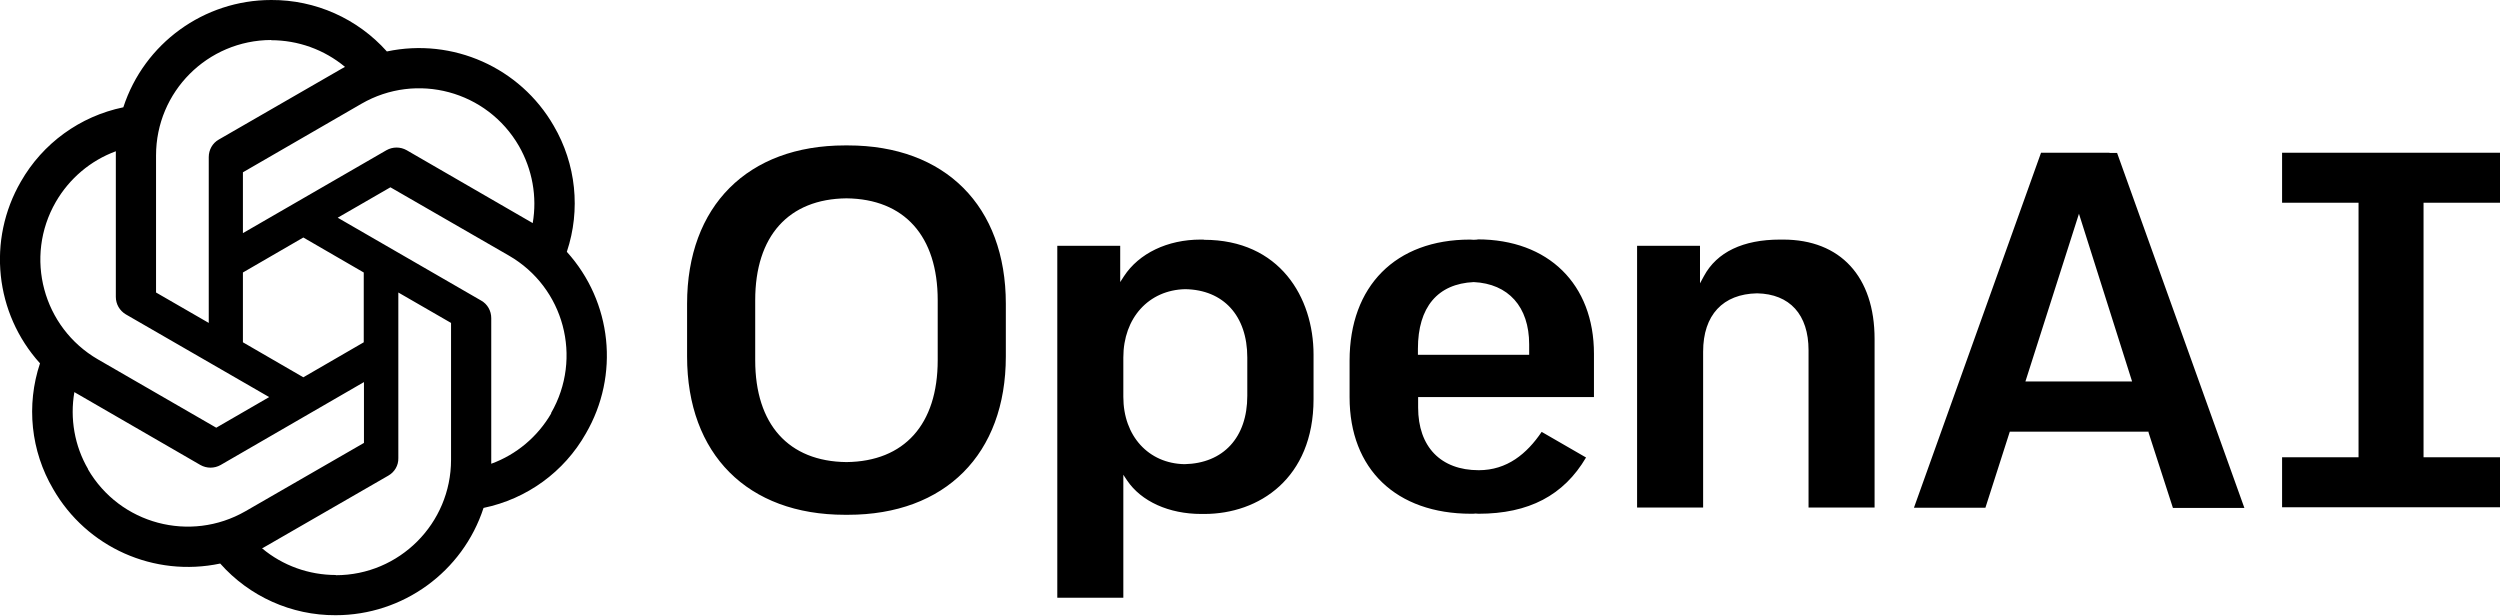
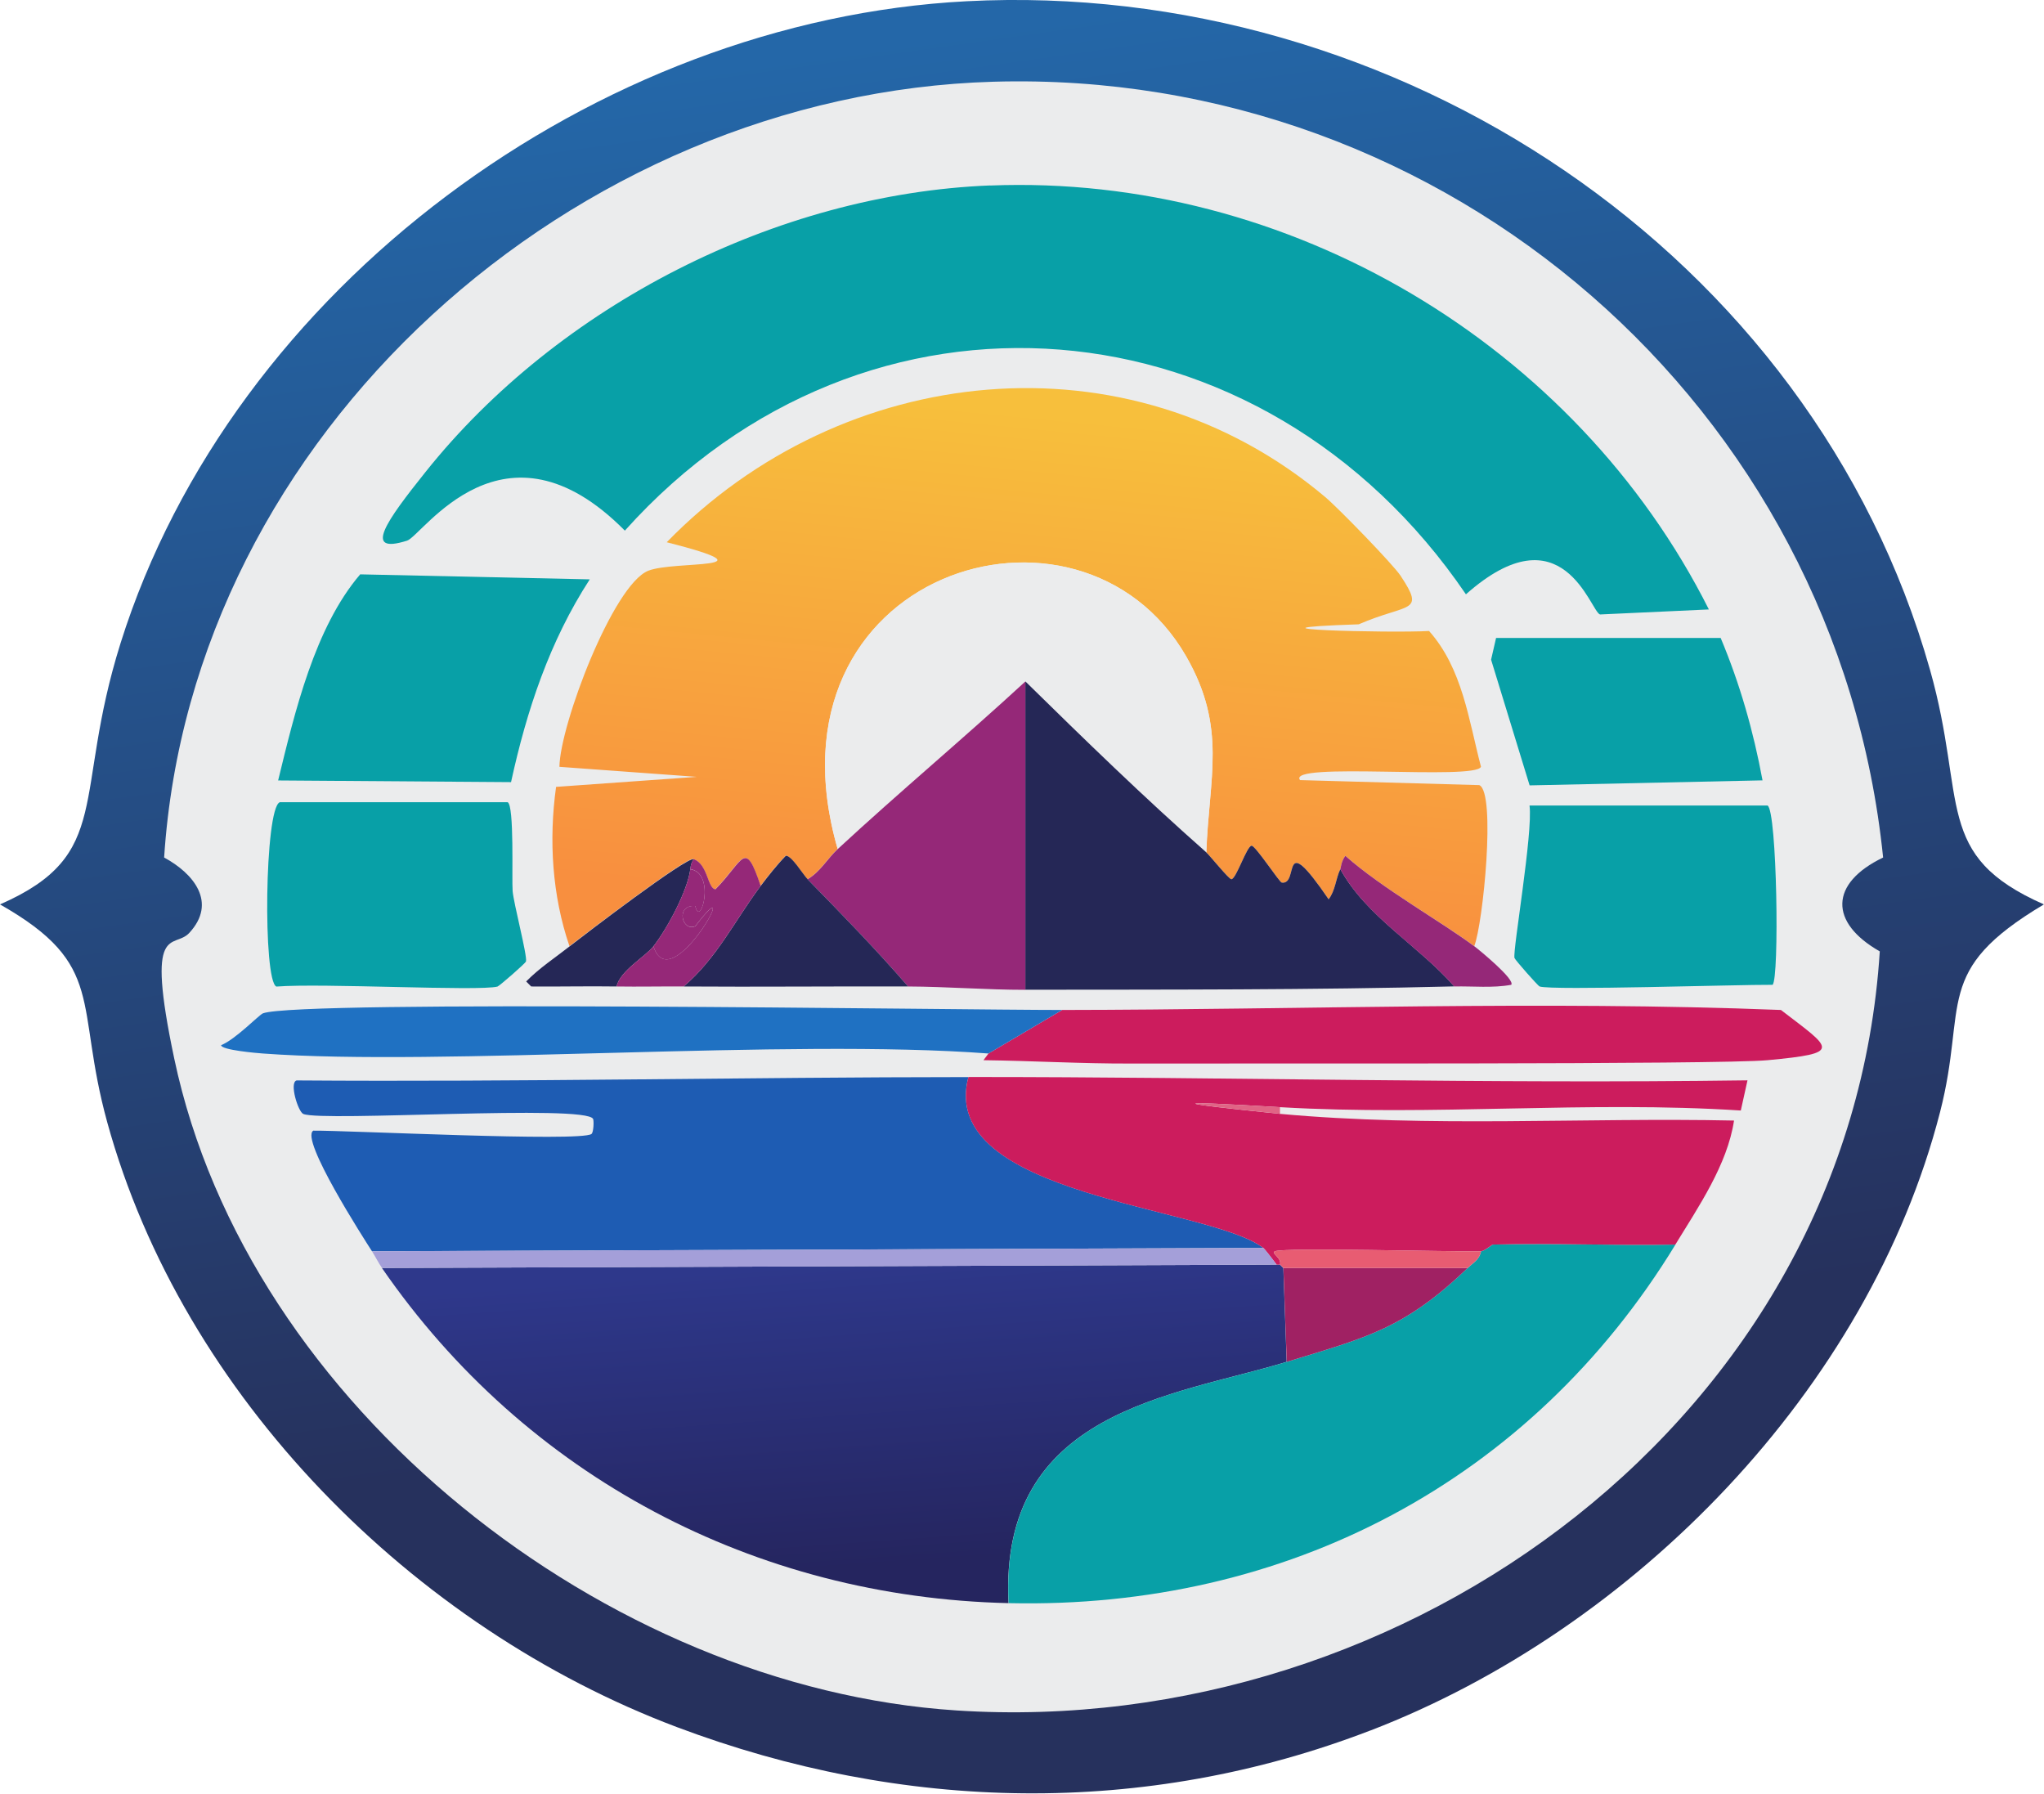
- <svg xmlns="http://www.w3.org/2000/svg" id="openai-horizontal" viewBox="0 0 120 29.53">
-   <path d="M40.7,6.98s-.05,0-.07,0c-.02,0-.05,0-.07,0-4.67,0-7.58,2.91-7.58,7.6v2.53c0,4.69,2.9,7.6,7.58,7.6,.02,0,.05,0,.07,0,.02,0,.05,0,.07,0,4.67,0,7.58-2.91,7.58-7.6v-2.53c0-4.69-2.91-7.6-7.58-7.6Zm4.31,10.31c0,3.08-1.6,4.86-4.38,4.89-2.78-.03-4.38-1.81-4.38-4.89v-2.88c0-3.08,1.6-4.86,4.38-4.89,2.78,.03,4.38,1.81,4.38,4.89v2.88Zm40.57-5.79s-.06,0-.09,0c-.02,0-.03,0-.05,0-1.77,0-3.03,.6-3.65,1.75l-.19,.35v-1.8h-3.02v12.56h3.17v-7.48c0-1.76,.95-2.77,2.59-2.8,1.57,.03,2.47,1.02,2.47,2.73v7.55h3.17v-8.09c0-2.99-1.64-4.77-4.39-4.77Zm34.42-1.77v-2.4h-10.46v2.4h3.67v12.22h-3.67v2.4h10.46v-2.4h-3.67V9.73h3.67Zm-18.75-2.4h0s-3.28,0-3.28,0l-6.1,17.04h3.43l1.17-3.65h6.66v.04s1.17,3.62,1.17,3.62h3.43l-6.11-17.04h-.36Zm-4.03,10.98l2.57-8.05,2.55,8.05h-5.12Zm-39.45-6.81s-.05,0-.07,0c-.03,0-.05,0-.07,0-1.59,0-2.96,.66-3.68,1.76l-.18,.28v-1.74h-3.02V28.69h3.17v-5.9l.18,.27c.68,1.01,2.01,1.61,3.56,1.61,.03,0,.05,0,.08,0,.02,0,.04,0,.07,0,2.61,0,5.24-1.7,5.24-5.51v-2.14c0-2.74-1.62-5.51-5.26-5.51Zm2.1,7.5c0,2-1.15,3.24-3.01,3.28-1.73-.03-2.94-1.35-2.94-3.23v-1.89c0-1.9,1.22-3.24,2.97-3.28,1.84,.03,2.98,1.28,2.98,3.28v1.84Zm11.05-7.5h0c-.06,0-.12,.01-.18,.01-.06,0-.12-.01-.18-.01h0c-3.57,0-5.78,2.23-5.78,5.81v1.76c0,3.45,2.24,5.59,5.83,5.59,.08,0,.15,0,.22-.01,.05,0,.09,.01,.14,.01,2.41,0,4.09-.88,5.16-2.7l-2.13-1.23c-.71,1.05-1.66,1.84-3.02,1.84-1.82,0-2.91-1.12-2.91-3.01v-.5h8.44v-2.08c0-3.34-2.19-5.49-5.59-5.49Zm-2.86,5.54v-.3c0-2,.95-3.12,2.68-3.2,1.66,.08,2.66,1.18,2.66,2.99v.5s-5.34,0-5.34,0Z" />
-   <path d="M27.21,12.08c.67-2.01,.44-4.21-.63-6.04-1.61-2.8-4.85-4.24-8.01-3.57C17.16,.89,15.14-.01,13.02,0c-3.23,0-6.1,2.08-7.1,5.15-2.08,.43-3.87,1.73-4.92,3.57-1.62,2.8-1.25,6.32,.92,8.72-.67,2.01-.44,4.21,.63,6.03,1.61,2.81,4.85,4.25,8.02,3.58,1.4,1.58,3.42,2.49,5.54,2.48,3.23,0,6.1-2.08,7.1-5.15,2.08-.43,3.87-1.73,4.91-3.57,1.63-2.8,1.26-6.32-.91-8.72Zm-2.3-5.07c.64,1.12,.88,2.43,.66,3.7-.04-.03-.12-.07-.17-.1l-5.88-3.4c-.3-.17-.67-.17-.97,0l-6.89,3.98v-2.92l5.69-3.29c2.65-1.53,6.03-.62,7.56,2.03Zm-13.25,6.07l2.9-1.68,2.9,1.68v3.35l-2.9,1.68-2.9-1.68v-3.35ZM13.01,1.93c1.3,0,2.55,.45,3.55,1.28-.04,.02-.12,.07-.18,.1l-5.88,3.39c-.3,.17-.48,.49-.48,.84v7.96l-2.53-1.46V7.46c0-3.06,2.47-5.53,5.53-5.54ZM2.68,9.69h0c.65-1.12,1.66-1.98,2.88-2.43v6.99c0,.35,.18,.66,.48,.84l6.88,3.97-2.54,1.47-5.68-3.28c-2.64-1.53-3.55-4.91-2.02-7.56Zm1.55,12.83h0c-.65-1.11-.88-2.43-.66-3.7,.04,.03,.12,.07,.17,.1l5.88,3.4c.3,.17,.67,.17,.97,0l6.88-3.98v2.92l-5.69,3.28c-2.65,1.52-6.03,.62-7.56-2.02Zm11.89,5.08c-1.29,0-2.55-.45-3.54-1.28,.04-.02,.13-.07,.18-.1l5.88-3.39c.3-.17,.49-.49,.48-.84v-7.95l2.53,1.46v6.57c0,3.06-2.48,5.54-5.53,5.54Zm10.34-7.76c-.65,1.12-1.67,1.98-2.88,2.42v-6.99c0-.35-.18-.67-.48-.84h0l-6.89-3.98,2.53-1.46,5.69,3.28c2.65,1.53,3.55,4.91,2.02,7.56Z" />
+ <svg xmlns="http://www.w3.org/2000/svg" id="Layer_2" viewBox="0 0 232.38 203.87">
+   <defs>
+     <style>
+       .cls-1 {
+         fill: #a02163;
+       }
+ 
+       .cls-2 {
+         fill: url(#linear-gradient-2);
+       }
+ 
+       .cls-3 {
+         fill: #08a0a7;
+       }
+ 
+       .cls-4 {
+         fill: #252756;
+       }
+ 
+       .cls-5 {
+         fill: #1f71c2;
+       }
+ 
+       .cls-6 {
+         fill: #a49fd9;
+       }
+ 
+       .cls-7 {
+         fill: url(#linear-gradient-3);
+       }
+ 
+       .cls-8 {
+         fill: #cc1c5d;
+       }
+ 
+       .cls-9 {
+         fill: #952878;
+       }
+ 
+       .cls-10 {
+         fill: #e85c72;
+       }
+ 
+       .cls-11 {
+         fill: #e06485;
+       }
+ 
+       .cls-12 {
+         fill: url(#linear-gradient);
+       }
+ 
+       .cls-13 {
+         fill: #ebeced;
+       }
+ 
+       .cls-14 {
+         fill: #1e5cb3;
+       }
+     </style>
+     <linearGradient id="linear-gradient" x1="95.68" y1="-57.73" x2="167.57" y2="451.22" gradientTransform="translate(65.86 26.52) scale(.38)" gradientUnits="userSpaceOnUse">
+       <stop offset="0" stop-color="#2467a8" />
+       <stop offset=".79" stop-color="#26315d" />
+     </linearGradient>
+     <linearGradient id="linear-gradient-2" x1="75.58" y1="308.2" x2="82.07" y2="398.97" gradientTransform="translate(65.86 26.52) scale(.38)" gradientUnits="userSpaceOnUse">
+       <stop offset="0" stop-color="#2e388b" />
+       <stop offset="1" stop-color="#25255f" />
+     </linearGradient>
+     <linearGradient id="linear-gradient-3" x1="143.89" y1="54.67" x2="129.12" y2="204.95" gradientTransform="translate(65.86 26.52) scale(.38)" gradientUnits="userSpaceOnUse">
+       <stop offset="0" stop-color="#f7bf3c" />
+       <stop offset="1" stop-color="#f88f3f" />
+     </linearGradient>
+   </defs>
+   <g id="Layer_1-2" data-name="Layer_1">
+     <g>
+       <path class="cls-12" d="M155.81,196.71c-25.75,9.91-53.21,9.28-78.86-.38-29.98-11.29-56.17-37.56-64.76-68.76-3.74-13.59-.01-17.84-12.19-24.76,12.97-5.68,8.21-12.21,13.71-29.71C26.44,32.62,67.78,2.32,109.9.14c48.72-2.52,96.1,28.57,109.52,76,4.23,14.96.31,21.1,12.95,26.67-12.76,7.6-8.64,11.3-11.81,23.62-8.1,31.47-34.76,58.74-64.76,70.29Z" />
+       <path class="cls-13" d="M112.95,9.29c51.58-1.48,95.91,36.91,101.14,88.19-6.09,2.93-6.15,7.39-.38,10.67-3.35,52.82-53.69,89.62-104.95,86.29-39.79-2.58-80.59-34.5-88.95-74.1-3.33-15.76-.06-12.37,1.71-14.29,3.2-3.46.49-6.76-2.86-8.57C21.79,49.28,65.27,10.66,112.95,9.29Z" />
+       <g>
+         <g>
+           <path class="cls-2" d="M145.52,143.76l.38.38.38,10.67c-12.77,3.91-32.74,5.47-31.62,27.43-28.82-.66-54.89-14.39-71.24-38.1l101.71-.38h.38Z" />
+           <path class="cls-14" d="M110.1,122.43c-3.62,13.55,27.32,14.67,33.52,19.43l-101.33.38c-.86-1.34-8.23-12.78-6.67-13.71,3.81-.04,30.33,1.29,31.62.38.25-.18.29-1.49.19-1.71-.78-1.69-30.75.35-32.95-.57-.59-.25-1.62-3.57-.76-3.81,25.47.19,50.92-.37,76.38-.38Z" />
+           <path class="cls-3" d="M190.48,141.48c-16.42,26.91-44.24,41.48-75.81,40.76-1.12-21.96,18.85-23.52,31.62-27.43,9.18-2.81,13.33-3.75,20.57-10.67.63-.6,1.33-.94,1.52-1.9.35,0,1.26-.76,1.33-.76,6.91-.19,13.85.14,20.76,0Z" />
+           <path class="cls-8" d="M145.52,125.86c-12.85-.76-12.78-.55,0,.76,17.11,1.57,34.42.4,51.62.76-.75,5.01-4.08,9.86-6.67,14.1-6.91.14-13.85-.19-20.76,0-.08,0-.98.75-1.33.76-3.36.08-22.35-.46-23.43,0-.53.22.79.71.57,1.52h-.38c-.34-.44-1.31-1.74-1.52-1.9-6.21-4.76-37.15-5.87-33.52-19.43,29.5-.01,59.05.79,88.57.38l-.76,3.43c-17.46-1.13-34.92.65-52.38-.38Z" />
+           <path class="cls-8" d="M112.38,119.76l8.38-4.95c27.21-.03,54.52-1.07,81.71,0,5.85,4.49,7.1,4.9-1.52,5.71-5.36.51-59.75.34-72.38.38-5.61.02-11.16-.31-16.76-.38l.57-.76Z" />
+           <path class="cls-5" d="M120.76,114.81l-8.38,4.95c-22.81-1.73-62.2,1.49-82.48,0-.58-.04-4.78-.39-4.76-.95,1.64-.65,4.32-3.46,4.76-3.62,4.28-1.54,79.29-.37,90.86-.38Z" />
+           <path class="cls-6" d="M143.62,141.86c.21.16,1.19,1.46,1.52,1.9l-101.71.38c-.44-.64-.74-1.27-1.14-1.9l101.33-.38Z" />
+           <path class="cls-11" d="M145.52,125.86v.76c-12.78-1.32-12.85-1.52,0-.76Z" />
+           <path class="cls-1" d="M166.86,144.14c-7.24,6.92-11.4,7.86-20.57,10.67l-.38-10.67h20.95Z" />
+           <path class="cls-10" d="M168.38,142.24c-.19.96-.9,1.3-1.52,1.9h-20.95l-.38-.38c.22-.81-1.1-1.3-.57-1.52,1.08-.46,20.07.08,23.43,0Z" />
+         </g>
+         <g>
+           <path class="cls-7" d="M167.62,107.57c-3.65-2.75-10.48-6.56-14.67-10.29-.48.62-.52,1.42-.57,1.52-.54,1.14-.55,2.41-1.33,3.43-5.61-8.22-3.26-1.59-5.33-1.9-.27-.04-3.01-4.23-3.43-4.19-.56.06-1.73,3.75-2.29,3.81-.27.03-2.44-2.68-2.86-3.05.3-8.51,2.39-14.15-2.29-22.29-12.07-20.99-48.73-9.62-39.62,21.9-1.16,1.07-2,2.61-3.43,3.43-.53-.54-1.83-2.72-2.48-2.67-1.03,1.06-1.97,2.26-2.86,3.43-1.82-5.44-1.91-2.88-5.14.38-.89-.07-.85-2.85-2.48-3.43-.81-.29-12.53,8.69-14.1,9.9-1.97-5.75-2.36-12.08-1.52-18.1l16-1.14-15.62-1.14c.07-4.79,6.1-20.69,10.1-22.29,2.98-1.19,14.81,0,2.1-3.24,19.94-20.5,52.41-24.04,74.86-5.14,1.48,1.24,7.72,7.66,8.57,8.95,2.86,4.33.9,3.07-4.76,5.52-15.72.53,3.63,1.01,8,.76,3.8,4.27,4.51,10.13,5.9,15.43-.54,1.58-22.19-.6-20.57,1.52l20.38.57c1.92.84.42,15.81-.57,18.29Z" />
+           <path class="cls-3" d="M112.57,21.09c33.91-1.35,66.56,18.06,81.71,48.19l-12.38.57c-1.1-.37-4.23-12.05-15.24-2.29-23.06-33.9-68.16-37.86-95.62-7.24-13.79-13.93-23.01.59-24.76,1.14-5.12,1.62-2.32-2.28,2.1-7.81,15.09-18.91,39.9-31.61,64.19-32.57Z" />
+           <path class="cls-3" d="M40.95,65.29l26.1.57c-4.57,7.04-7.17,14.89-8.95,23.05l-26.48-.19c1.9-7.78,4.15-17.37,9.33-23.43Z" />
+           <path class="cls-3" d="M173.9,91.57h27.05c1.08.56,1.36,19.73.57,20.38-3.91-.03-25.1.66-26.48.19-.2-.07-2.8-3.03-2.86-3.24-.22-.84,2.12-14.25,1.71-17.33Z" />
+           <path class="cls-3" d="M31.81,91.19h25.9c.78.35.46,8.77.57,10.1.12,1.44,1.68,7.33,1.52,8-.05.21-3.03,2.8-3.24,2.86-2.11.55-19.96-.41-25.14,0-1.54-.67-1.34-20.23.38-20.95Z" />
+           <path class="cls-3" d="M170.1,72.52h25.52c2.19,5.21,3.73,10.62,4.76,16.19l-26.48.57-4.38-14.29.57-2.48Z" />
+           <path class="cls-13" d="M137.14,96.9c-7.09-6.25-13.84-12.81-20.57-19.43-7,6.44-14.35,12.59-21.33,19.05-9.11-31.53,27.55-42.9,39.62-21.9,4.67,8.13,2.58,13.78,2.29,22.29Z" />
+           <g>
+             <path class="cls-4" d="M137.14,96.9c.42.37,2.58,3.07,2.86,3.05.56-.06,1.73-3.75,2.29-3.81.42-.04,3.16,4.15,3.43,4.19,2.07.31-.28-6.31,5.33,1.9.78-1.02.79-2.29,1.33-3.43,2.98,5.43,8.9,8.69,12.95,13.33-16.18.41-32.57.36-48.76.38v-35.05c6.74,6.62,13.48,13.18,20.57,19.43Z" />
+             <path class="cls-9" d="M116.57,112.52c-4.45,0-8.92-.36-13.33-.38-3.64-4.21-7.54-8.21-11.43-12.19,1.43-.82,2.27-2.36,3.43-3.43,6.98-6.46,14.33-12.6,21.33-19.05v35.05Z" />
+             <path class="cls-4" d="M91.81,99.95c3.89,3.98,7.79,7.98,11.43,12.19-8.5-.03-17.02.06-25.52,0,3.76-3.17,5.89-7.62,8.76-11.43.89-1.17,1.83-2.37,2.86-3.43.65-.05,1.95,2.13,2.48,2.67Z" />
+             <path class="cls-4" d="M78.86,97.67c-.29.47-.31.61-.38,1.14-.31,2.43-2.59,6.7-4.19,8.76-.89,1.15-3.81,2.79-4.19,4.57-3.23-.05-6.48.03-9.71,0l-.57-.57c1.49-1.52,3.29-2.7,4.95-4,1.56-1.22,13.28-10.19,14.1-9.9Z" />
+             <path class="cls-9" d="M167.62,107.57c.49.37,4.68,3.79,4.19,4.38-2.13.39-4.33.14-6.48.19-4.06-4.64-9.97-7.9-12.95-13.33.05-.1.09-.9.57-1.52,4.19,3.72,11.01,7.54,14.67,10.29Z" />
+             <path class="cls-9" d="M86.48,100.71c-2.87,3.8-5,8.26-8.76,11.43-2.53-.02-5.09.04-7.62,0,.38-1.78,3.3-3.42,4.19-4.57,2,6.29,10.59-9.91,4.76-2.29-1.52.67-2.3-2.46,0-2.29.56,2.64,2.38-3.75-.57-4.19.07-.53.09-.67.38-1.14,1.63.58,1.58,3.36,2.48,3.43,3.23-3.26,3.32-5.82,5.14-.38Z" />
+             <path class="cls-9" d="M74.29,107.57c1.6-2.06,3.88-6.33,4.19-8.76,2.95.44,1.13,6.83.57,4.19-2.3-.18-1.52,2.96,0,2.29,5.83-7.63-2.76,8.57-4.76,2.29Z" />
+           </g>
+         </g>
+       </g>
+     </g>
+   </g>
</svg>
